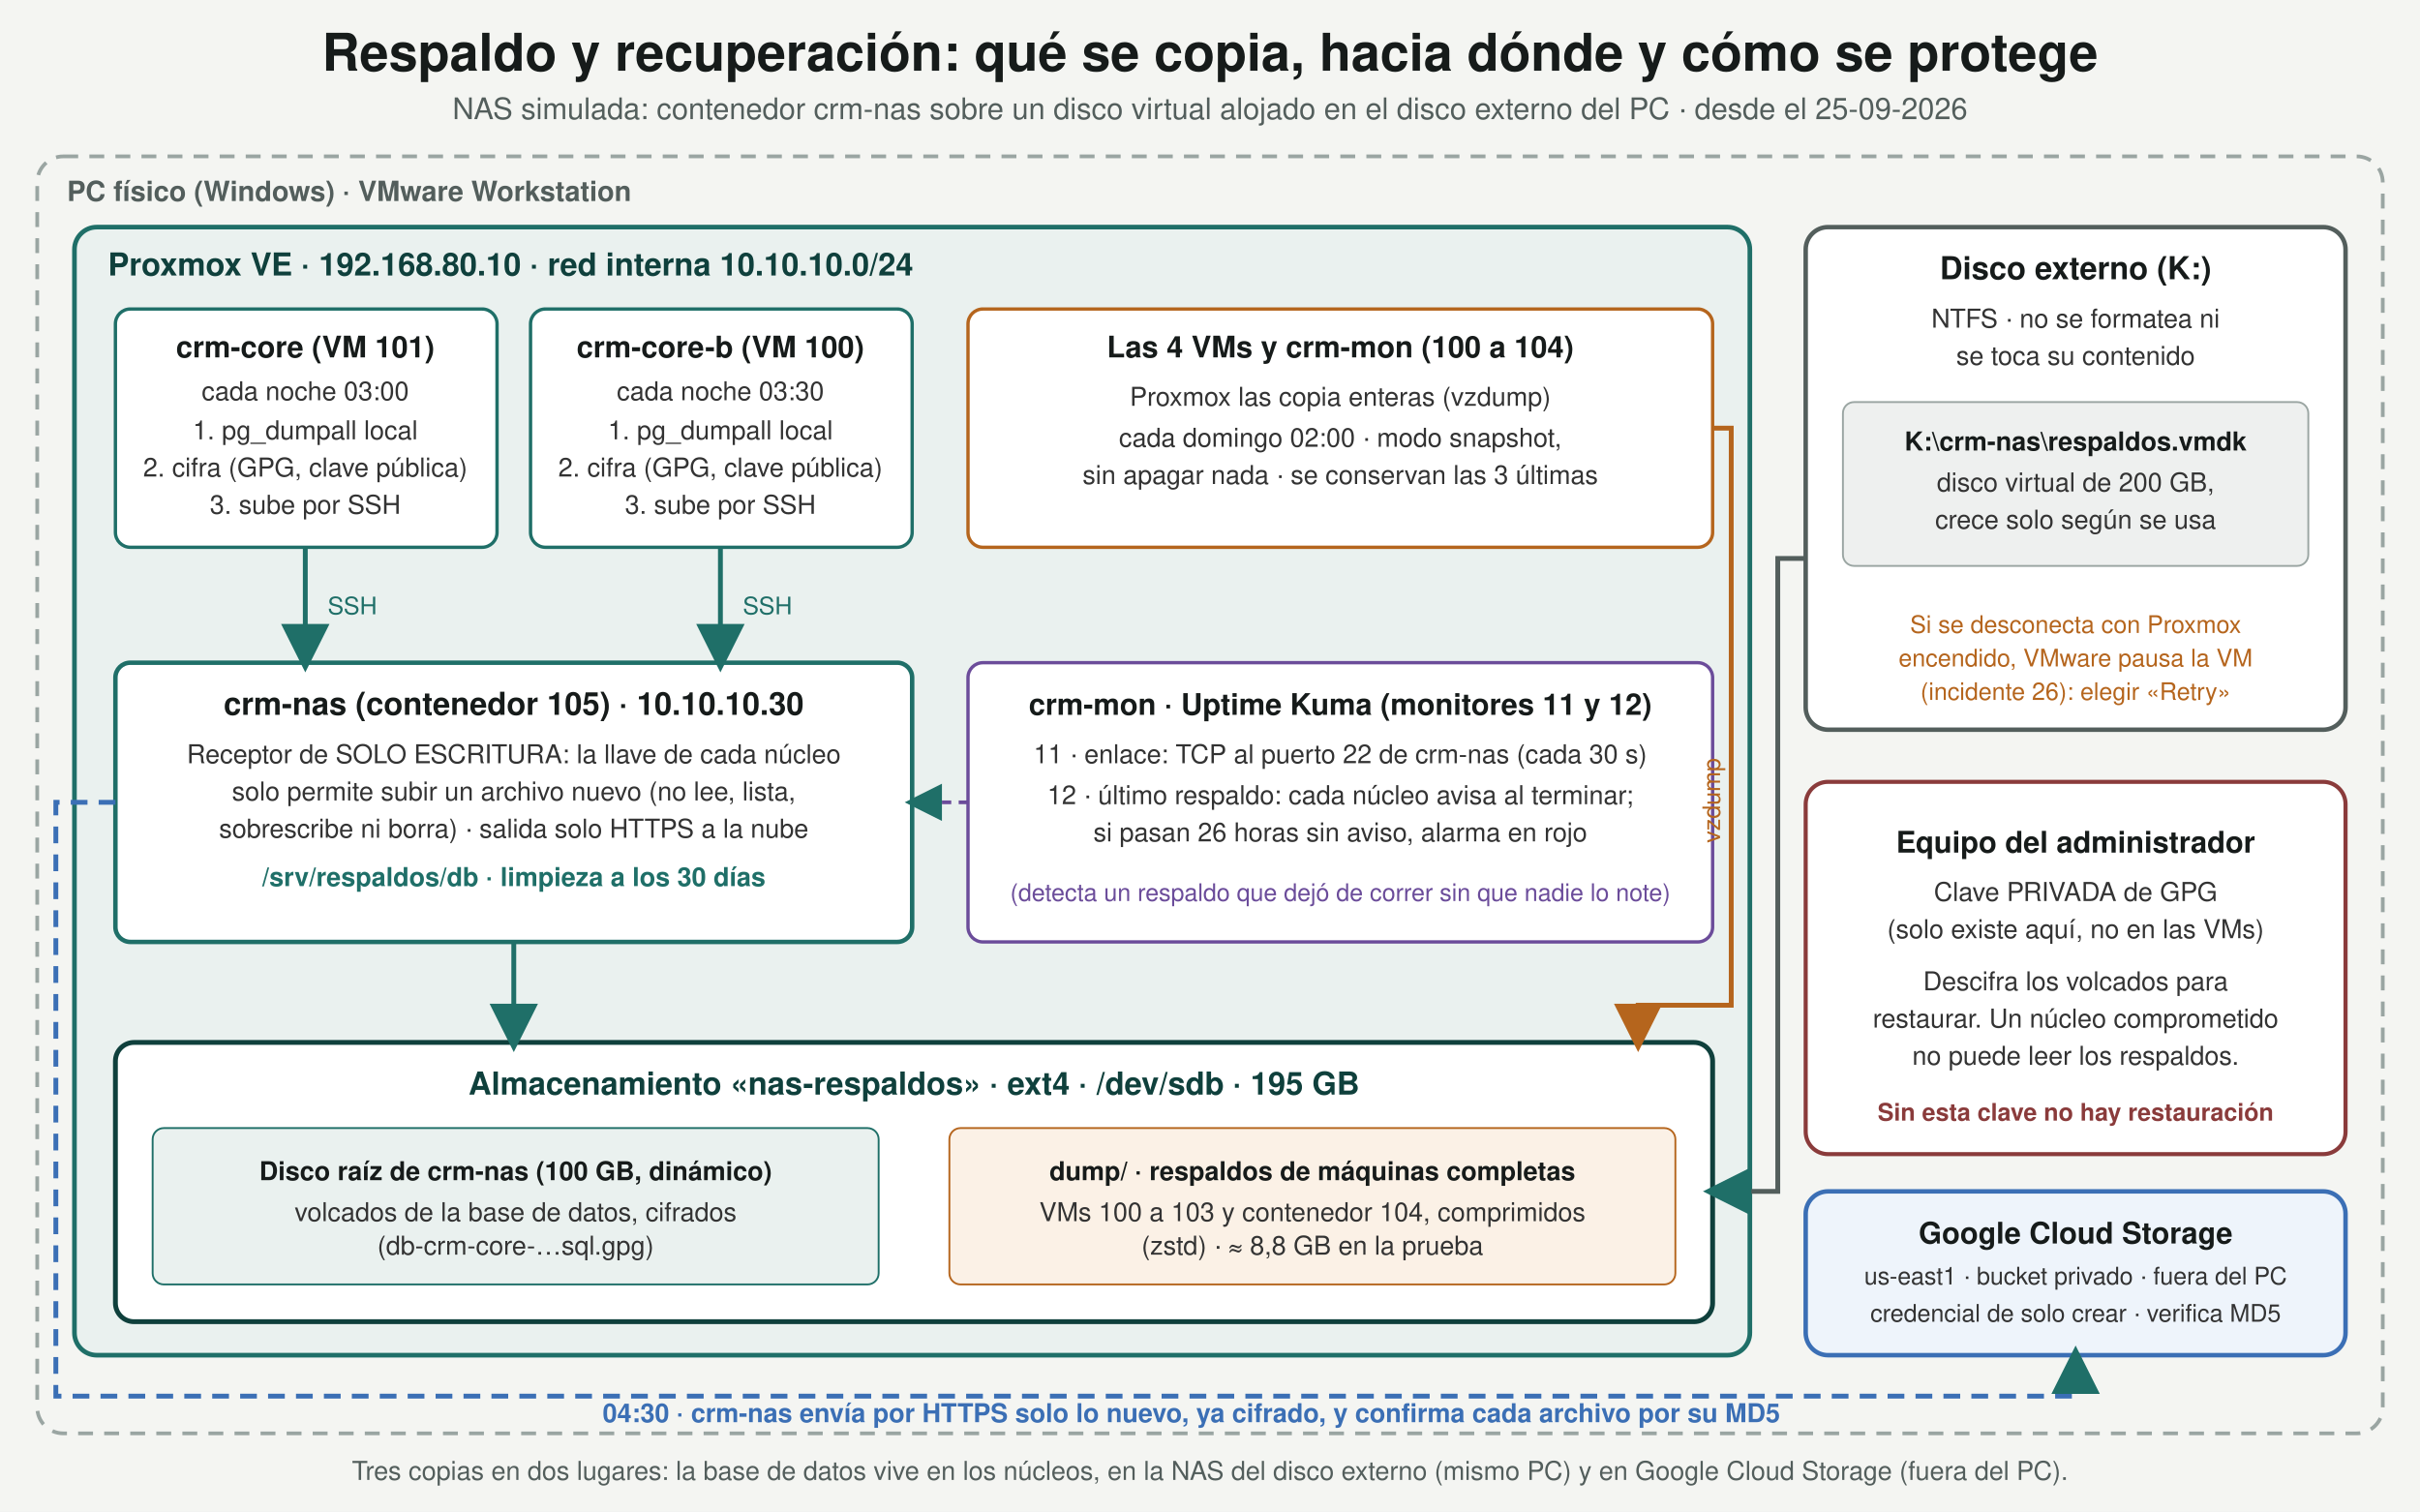
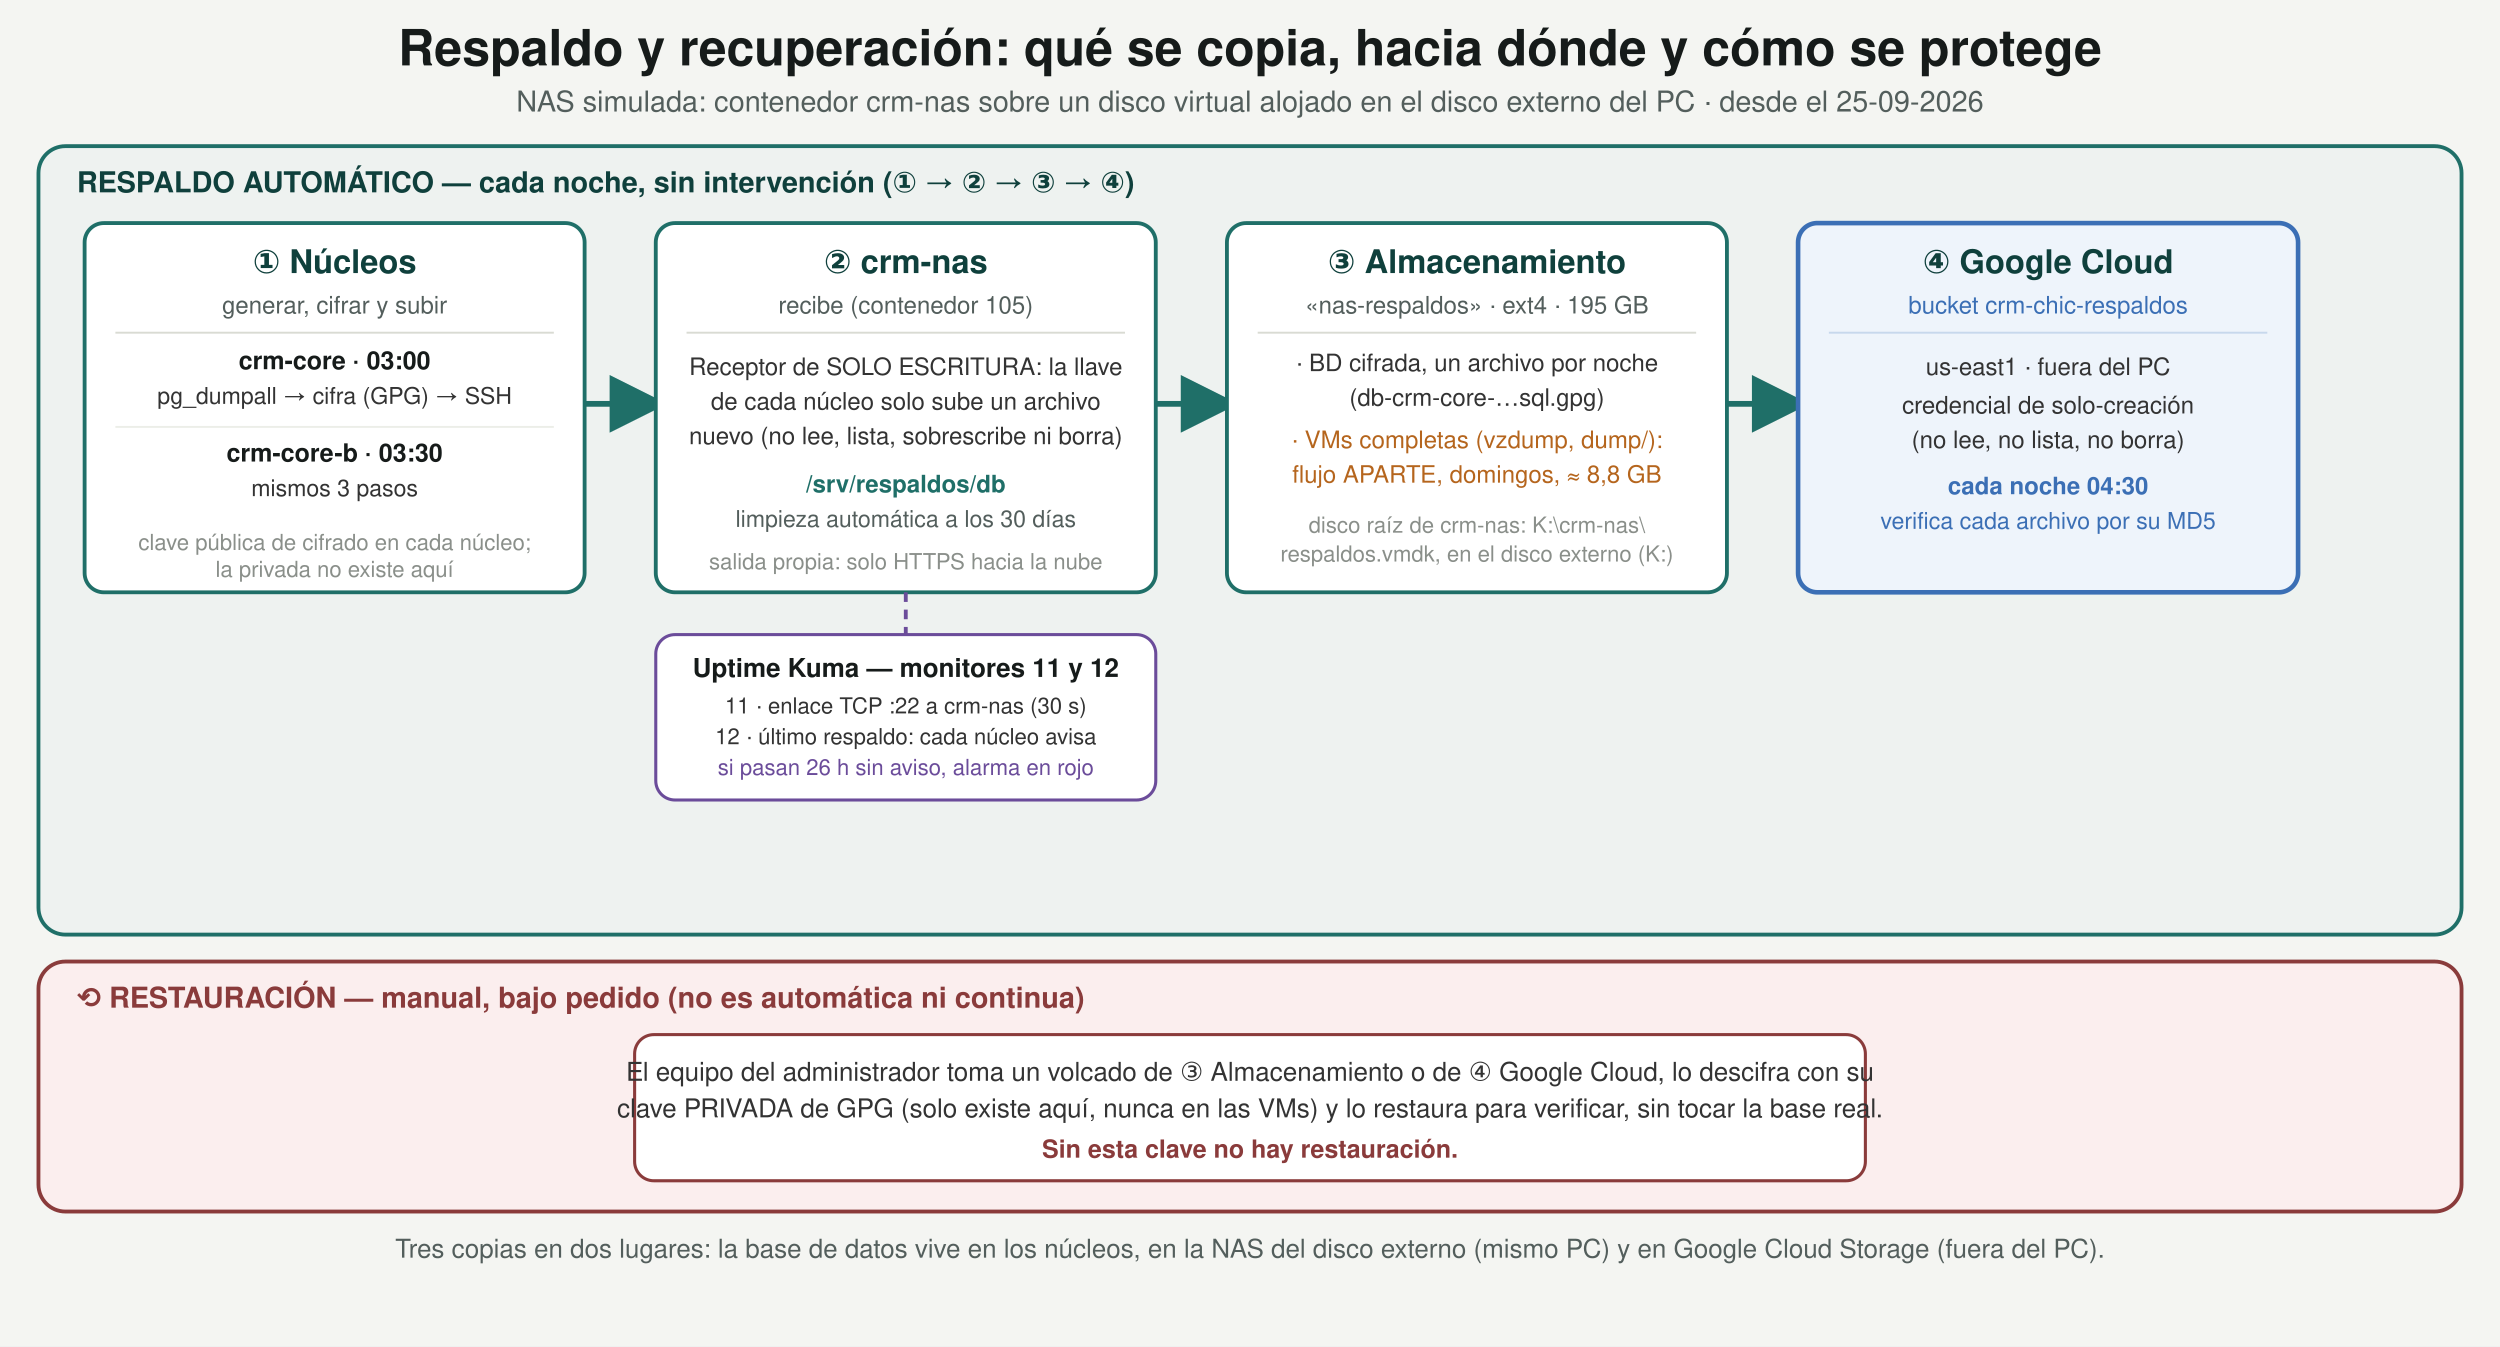
- <svg xmlns="http://www.w3.org/2000/svg" viewBox="0 0 1300 812" font-family="Segoe UI, Helvetica, Arial, sans-serif">
+ <svg xmlns="http://www.w3.org/2000/svg" viewBox="0 0 1300 700" font-family="Segoe UI, Helvetica, Arial, sans-serif">
+   <rect width="1300" height="700" fill="#f4f5f2" />
  <defs>
    <marker id="a" markerWidth="10" markerHeight="10" refX="8" refY="5" orient="auto">
      <path d="M0,0 L10,5 L0,10 z" fill="#1f6f68" />
    </marker>
-     <marker id="o" markerWidth="10" markerHeight="10" refX="8" refY="5" orient="auto">
-       <path d="M0,0 L10,5 L0,10 z" fill="#b5651d" />
-     </marker>
  </defs>
-   <rect width="1300" height="812" fill="#f4f5f2" />
-   <text x="650" y="38" text-anchor="middle" font-size="28" font-weight="700" fill="#161b1a">Respaldo y recuperación: qué se copia, hacia dónde y cómo se protege</text>
-   <text x="650" y="64" text-anchor="middle" font-size="16" fill="#535e5c">NAS simulada: contenedor crm-nas sobre un disco virtual alojado en el disco externo del PC · desde el 25-09-2026</text>
-   <rect x="20" y="84" width="1260" height="686" rx="14" fill="none" stroke="#9aa5a2" stroke-width="2" stroke-dasharray="8 6" />
-   <text x="36" y="108" font-size="15" font-weight="600" fill="#535e5c">PC físico (Windows) · VMware Workstation</text>
-   <rect x="40" y="122" width="900" height="606" rx="12" fill="#eaf1ef" stroke="#1f6f68" stroke-width="2.5" />
-   <text x="58" y="148" font-size="17" font-weight="700" fill="#0f403c">Proxmox VE · 192.168.80.10 · red interna 10.10.10.0/24</text>
-   <rect x="62" y="166" width="205" height="128" rx="8" fill="#ffffff" stroke="#1f6f68" stroke-width="1.8" />
-   <text x="164" y="192" text-anchor="middle" font-size="16" font-weight="700" fill="#161b1a">crm-core (VM 101)</text>
-   <text x="164" y="215" text-anchor="middle" font-size="14" fill="#333">cada noche 03:00</text>
-   <text x="164" y="236" text-anchor="middle" font-size="14" fill="#333">1. pg_dumpall local</text>
-   <text x="164" y="256" text-anchor="middle" font-size="14" fill="#333">2. cifra (GPG, clave pública)</text>
-   <text x="164" y="276" text-anchor="middle" font-size="14" fill="#333">3. sube por SSH</text>
-   <rect x="285" y="166" width="205" height="128" rx="8" fill="#ffffff" stroke="#1f6f68" stroke-width="1.8" />
-   <text x="387" y="192" text-anchor="middle" font-size="16" font-weight="700" fill="#161b1a">crm-core-b (VM 100)</text>
-   <text x="387" y="215" text-anchor="middle" font-size="14" fill="#333">cada noche 03:30</text>
-   <text x="387" y="236" text-anchor="middle" font-size="14" fill="#333">1. pg_dumpall local</text>
-   <text x="387" y="256" text-anchor="middle" font-size="14" fill="#333">2. cifra (GPG, clave pública)</text>
-   <text x="387" y="276" text-anchor="middle" font-size="14" fill="#333">3. sube por SSH</text>
-   <rect x="520" y="166" width="400" height="128" rx="8" fill="#ffffff" stroke="#b5651d" stroke-width="1.8" />
-   <text x="720" y="192" text-anchor="middle" font-size="16" font-weight="700" fill="#161b1a">Las 4 VMs y crm-mon (100 a 104)</text>
-   <text x="720" y="218" text-anchor="middle" font-size="14" fill="#333">Proxmox las copia enteras (vzdump)</text>
-   <text x="720" y="240" text-anchor="middle" font-size="14" fill="#333">cada domingo 02:00 · modo snapshot,</text>
-   <text x="720" y="260" text-anchor="middle" font-size="14" fill="#333">sin apagar nada · se conservan las 3 últimas</text>
-   <rect x="62" y="356" width="428" height="150" rx="8" fill="#ffffff" stroke="#1f6f68" stroke-width="2.4" />
-   <text x="276" y="384" text-anchor="middle" font-size="17" font-weight="700" fill="#161b1a">crm-nas (contenedor 105) · 10.10.10.30</text>
-   <text x="276" y="410" text-anchor="middle" font-size="14" fill="#333">Receptor de SOLO ESCRITURA: la llave de cada núcleo</text>
-   <text x="276" y="430" text-anchor="middle" font-size="14" fill="#333">solo permite subir un archivo nuevo (no lee, lista,</text>
-   <text x="276" y="450" text-anchor="middle" font-size="14" fill="#333">sobrescribe ni borra) · salida solo HTTPS a la nube</text>
-   <text x="276" y="476" text-anchor="middle" font-size="14" font-weight="600" fill="#1f6f68">/srv/respaldos/db · limpieza a los 30 días</text>
-   <rect x="520" y="356" width="400" height="150" rx="8" fill="#ffffff" stroke="#6b4c9a" stroke-width="1.8" />
-   <text x="720" y="384" text-anchor="middle" font-size="16" font-weight="700" fill="#161b1a">crm-mon · Uptime Kuma (monitores 11 y 12)</text>
-   <text x="720" y="410" text-anchor="middle" font-size="14" fill="#333">11 · enlace: TCP al puerto 22 de crm-nas (cada 30 s)</text>
-   <text x="720" y="432" text-anchor="middle" font-size="14" fill="#333">12 · último respaldo: cada núcleo avisa al terminar;</text>
-   <text x="720" y="452" text-anchor="middle" font-size="14" fill="#333">si pasan 26 horas sin aviso, alarma en rojo</text>
-   <text x="720" y="484" text-anchor="middle" font-size="13" fill="#6b4c9a">(detecta un respaldo que dejó de correr sin que nadie lo note)</text>
-   <rect x="62" y="560" width="858" height="150" rx="10" fill="#ffffff" stroke="#0f403c" stroke-width="2.6" />
-   <text x="491" y="588" text-anchor="middle" font-size="17" font-weight="700" fill="#0f403c">Almacenamiento «nas-respaldos» · ext4 · /dev/sdb · 195 GB</text>
-   <rect x="82" y="606" width="390" height="84" rx="6" fill="#eaf1ef" stroke="#1f6f68" />
-   <text x="277" y="634" text-anchor="middle" font-size="14" font-weight="600" fill="#161b1a">Disco raíz de crm-nas (100 GB, dinámico)</text>
-   <text x="277" y="656" text-anchor="middle" font-size="14" fill="#333">volcados de la base de datos, cifrados</text>
-   <text x="277" y="674" text-anchor="middle" font-size="14" fill="#333">(db-crm-core-…sql.gpg)</text>
-   <rect x="510" y="606" width="390" height="84" rx="6" fill="#fbf1e6" stroke="#b5651d" />
-   <text x="705" y="634" text-anchor="middle" font-size="14" font-weight="600" fill="#161b1a">dump/ · respaldos de máquinas completas</text>
-   <text x="705" y="656" text-anchor="middle" font-size="14" fill="#333">VMs 100 a 103 y contenedor 104, comprimidos</text>
-   <text x="705" y="674" text-anchor="middle" font-size="14" fill="#333">(zstd) · ≈ 8,8 GB en la prueba</text>
-   <path d="M164,294 L164,356" stroke="#1f6f68" stroke-width="2.6" fill="none" marker-end="url(#a)" />
-   <path d="M387,294 L387,356" stroke="#1f6f68" stroke-width="2.6" fill="none" marker-end="url(#a)" />
-   <text x="176" y="330" font-size="13" fill="#1f6f68">SSH</text>
-   <text x="399" y="330" font-size="13" fill="#1f6f68">SSH</text>
-   <path d="M276,506 L276,560" stroke="#1f6f68" stroke-width="2.6" fill="none" marker-end="url(#a)" />
-   <path d="M920,230 L930,230 L930,540 L880,540 L880,560" stroke="#b5651d" stroke-width="2.6" fill="none" marker-end="url(#o)" />
-   <text transform="translate(924,430) rotate(-90)" text-anchor="middle" font-size="13" fill="#b5651d">vzdump</text>
-   <path d="M520,431 L490,431" stroke="#6b4c9a" stroke-width="2" fill="none" stroke-dasharray="5 4" marker-end="url(#a)" />
-   <rect x="970" y="122" width="290" height="270" rx="12" fill="#ffffff" stroke="#535e5c" stroke-width="2.4" />
-   <text x="1115" y="150" text-anchor="middle" font-size="17" font-weight="700" fill="#161b1a">Disco externo (K:)</text>
-   <text x="1115" y="176" text-anchor="middle" font-size="14" fill="#333">NTFS · no se formatea ni</text>
-   <text x="1115" y="196" text-anchor="middle" font-size="14" fill="#333">se toca su contenido</text>
-   <rect x="990" y="216" width="250" height="88" rx="6" fill="#eef0ef" stroke="#9aa5a2" />
-   <text x="1115" y="242" text-anchor="middle" font-size="14" font-weight="600" fill="#161b1a">K:\crm-nas\respaldos.vmdk</text>
-   <text x="1115" y="264" text-anchor="middle" font-size="14" fill="#333">disco virtual de 200 GB,</text>
-   <text x="1115" y="284" text-anchor="middle" font-size="14" fill="#333">crece solo según se usa</text>
-   <text x="1115" y="340" text-anchor="middle" font-size="13" fill="#b5651d">Si se desconecta con Proxmox</text>
-   <text x="1115" y="358" text-anchor="middle" font-size="13" fill="#b5651d">encendido, VMware pausa la VM</text>
-   <text x="1115" y="376" text-anchor="middle" font-size="13" fill="#b5651d">(incidente 26): elegir «Retry»</text>
-   <path d="M970,300 L955,300 L955,640 L920,640" stroke="#535e5c" stroke-width="2.6" fill="none" marker-end="url(#a)" />
-   <rect x="970" y="420" width="290" height="200" rx="12" fill="#ffffff" stroke="#8a3b3b" stroke-width="2.2" />
-   <text x="1115" y="458" text-anchor="middle" font-size="16" font-weight="700" fill="#161b1a">Equipo del administrador</text>
-   <text x="1115" y="484" text-anchor="middle" font-size="14" fill="#333">Clave PRIVADA de GPG</text>
-   <text x="1115" y="504" text-anchor="middle" font-size="14" fill="#333">(solo existe aquí, no en las VMs)</text>
-   <text x="1115" y="532" text-anchor="middle" font-size="14" fill="#333">Descifra los volcados para</text>
-   <text x="1115" y="552" text-anchor="middle" font-size="14" fill="#333">restaurar. Un núcleo comprometido</text>
-   <text x="1115" y="572" text-anchor="middle" font-size="14" fill="#333">no puede leer los respaldos.</text>
-   <text x="1115" y="602" text-anchor="middle" font-size="13" font-weight="600" fill="#8a3b3b">Sin esta clave no hay restauración</text>
-   <rect x="970" y="640" width="290" height="88" rx="12" fill="#eef4fb" stroke="#3b6fb5" stroke-width="2.4" />
-   <text x="1115" y="668" text-anchor="middle" font-size="16" font-weight="700" fill="#161b1a">Google Cloud Storage</text>
-   <text x="1115" y="690" text-anchor="middle" font-size="13" fill="#333">us-east1 · bucket privado · fuera del PC</text>
-   <text x="1115" y="710" text-anchor="middle" font-size="13" fill="#333">credencial de solo crear · verifica MD5</text>
-   <path d="M62,431 L30,431 L30,750 L1115,750 L1115,728" stroke="#3b6fb5" stroke-width="2.6" fill="none" stroke-dasharray="9 6" marker-end="url(#a)" />
-   <text x="640" y="764" text-anchor="middle" font-size="14" font-weight="600" fill="#3b6fb5">04:30 · crm-nas envía por HTTPS solo lo nuevo, ya cifrado, y confirma cada archivo por su MD5</text>
-   <text x="650" y="795" text-anchor="middle" font-size="14" fill="#535e5c">Tres copias en dos lugares: la base de datos vive en los núcleos, en la NAS del disco externo (mismo PC) y en Google Cloud Storage (fuera del PC).</text>
+   <text x="650" y="34" text-anchor="middle" font-size="26" font-weight="700" fill="#161b1a">Respaldo y recuperación: qué se copia, hacia dónde y cómo se protege</text>
+   <text x="650" y="58" text-anchor="middle" font-size="15" fill="#535e5c">NAS simulada: contenedor crm-nas sobre un disco virtual alojado en el disco externo del PC · desde el 25-09-2026</text>
+   <rect x="20" y="76" width="1260" height="410" rx="14" fill="#eef2f0" stroke="#1f6f68" stroke-width="2" />
+   <text x="40" y="100" font-size="15" font-weight="700" fill="#0f403c">RESPALDO AUTOMÁTICO — cada noche, sin intervención (① → ② → ③ → ④)</text>
+   <path d="M 304 210 L 341 210" stroke="#1f6f68" stroke-width="3" fill="none" marker-end="url(#a)" />
+   <path d="M 601 210 L 638 210" stroke="#1f6f68" stroke-width="3" fill="none" marker-end="url(#a)" />
+   <path d="M 898 210 L 935 210" stroke="#1f6f68" stroke-width="3" fill="none" marker-end="url(#a)" />
+   <rect x="44" y="116" width="260" height="192" rx="10" fill="#ffffff" stroke="#1f6f68" stroke-width="2" />
+   <text x="174" y="142" text-anchor="middle" font-size="17" font-weight="700" fill="#0f403c">① Núcleos</text>
+   <text x="174" y="163" text-anchor="middle" font-size="12.5" fill="#535e5c">generar, cifrar y subir</text>
+   <line x1="60" y1="173" x2="288" y2="173" stroke="#d9dbd3" />
+   <text x="174" y="192" text-anchor="middle" font-size="13" font-weight="600" fill="#161b1a">crm-core · 03:00</text>
+   <text x="174" y="210" text-anchor="middle" font-size="12" fill="#333">pg_dumpall → cifra (GPG) → SSH</text>
+   <line x1="60" y1="222" x2="288" y2="222" stroke="#eceee8" />
+   <text x="174" y="240" text-anchor="middle" font-size="13" font-weight="600" fill="#161b1a">crm-core-b · 03:30</text>
+   <text x="174" y="258" text-anchor="middle" font-size="12" fill="#333">mismos 3 pasos</text>
+   <text x="174" y="286" text-anchor="middle" font-size="11.5" fill="#8a8f8a">clave pública de cifrado en cada núcleo;</text>
+   <text x="174" y="300" text-anchor="middle" font-size="11.5" fill="#8a8f8a">la privada no existe aquí</text>
+   <rect x="341" y="116" width="260" height="192" rx="10" fill="#ffffff" stroke="#1f6f68" stroke-width="2" />
+   <text x="471" y="142" text-anchor="middle" font-size="17" font-weight="700" fill="#0f403c">② crm-nas</text>
+   <text x="471" y="163" text-anchor="middle" font-size="12.5" fill="#535e5c">recibe (contenedor 105)</text>
+   <line x1="357" y1="173" x2="585" y2="173" stroke="#d9dbd3" />
+   <text x="471" y="195" text-anchor="middle" font-size="12.5" fill="#333">Receptor de SOLO ESCRITURA: la llave</text>
+   <text x="471" y="213" text-anchor="middle" font-size="12.5" fill="#333">de cada núcleo solo sube un archivo</text>
+   <text x="471" y="231" text-anchor="middle" font-size="12.5" fill="#333">nuevo (no lee, lista, sobrescribe ni borra)</text>
+   <text x="471" y="256" text-anchor="middle" font-size="12.5" font-weight="600" fill="#1f6f68">/srv/respaldos/db</text>
+   <text x="471" y="274" text-anchor="middle" font-size="12" fill="#535e5c">limpieza automática a los 30 días</text>
+   <text x="471" y="296" text-anchor="middle" font-size="11.5" fill="#8a8f8a">salida propia: solo HTTPS hacia la nube</text>
+   <rect x="638" y="116" width="260" height="192" rx="10" fill="#ffffff" stroke="#1f6f68" stroke-width="2" />
+   <text x="768" y="142" text-anchor="middle" font-size="17" font-weight="700" fill="#0f403c">③ Almacenamiento</text>
+   <text x="768" y="163" text-anchor="middle" font-size="12.5" fill="#535e5c">«nas-respaldos» · ext4 · 195 GB</text>
+   <line x1="654" y1="173" x2="882" y2="173" stroke="#d9dbd3" />
+   <text x="768" y="193" text-anchor="middle" font-size="12.5" fill="#333">· BD cifrada, un archivo por noche</text>
+   <text x="768" y="211" text-anchor="middle" font-size="12.5" fill="#333">(db-crm-core-…sql.gpg)</text>
+   <text x="768" y="233" text-anchor="middle" font-size="12.5" fill="#b5651d">· VMs completas (vzdump, dump/):</text>
+   <text x="768" y="251" text-anchor="middle" font-size="12.5" fill="#b5651d">flujo APARTE, domingos, ≈ 8,8 GB</text>
+   <text x="768" y="277" text-anchor="middle" font-size="11.5" fill="#8a8f8a">disco raíz de crm-nas: K:\crm-nas\</text>
+   <text x="768" y="292" text-anchor="middle" font-size="11.5" fill="#8a8f8a">respaldos.vmdk, en el disco externo (K:)</text>
+   <rect x="935" y="116" width="260" height="192" rx="10" fill="#eef4fb" stroke="#3b6fb5" stroke-width="2.4" />
+   <text x="1065" y="142" text-anchor="middle" font-size="17" font-weight="700" fill="#0f403c">④ Google Cloud</text>
+   <text x="1065" y="163" text-anchor="middle" font-size="12.5" fill="#3b6fb5">bucket crm-chic-respaldos</text>
+   <line x1="951" y1="173" x2="1179" y2="173" stroke="#c7d8ec" />
+   <text x="1065" y="195" text-anchor="middle" font-size="12.5" fill="#333">us-east1 · fuera del PC</text>
+   <text x="1065" y="215" text-anchor="middle" font-size="12.5" fill="#333">credencial de solo-creación</text>
+   <text x="1065" y="233" text-anchor="middle" font-size="12.5" fill="#333">(no lee, no lista, no borra)</text>
+   <text x="1065" y="257" text-anchor="middle" font-size="12.5" font-weight="600" fill="#3b6fb5">cada noche 04:30</text>
+   <text x="1065" y="275" text-anchor="middle" font-size="12" fill="#3b6fb5">verifica cada archivo por su MD5</text>
+   <line x1="471" y1="308" x2="471" y2="330" stroke="#6b4c9a" stroke-width="2" stroke-dasharray="5,4" />
+   <rect x="341" y="330" width="260" height="86" rx="10" fill="#ffffff" stroke="#6b4c9a" stroke-width="1.6" />
+   <text x="471" y="352" text-anchor="middle" font-size="13.5" font-weight="700" fill="#161b1a">Uptime Kuma — monitores 11 y 12</text>
+   <text x="471" y="371" text-anchor="middle" font-size="11.5" fill="#333">11 · enlace TCP :22 a crm-nas (30 s)</text>
+   <text x="471" y="387" text-anchor="middle" font-size="11.5" fill="#333">12 · último respaldo: cada núcleo avisa</text>
+   <text x="471" y="403" text-anchor="middle" font-size="11.5" fill="#6b4c9a">si pasan 26 h sin aviso, alarma en rojo</text>
+   <rect x="20" y="500" width="1260" height="130" rx="14" fill="#fbeeee" stroke="#8a3b3b" stroke-width="2" />
+   <text x="40" y="524" font-size="15" font-weight="700" fill="#8a3b3b">⟲ RESTAURACIÓN — manual, bajo pedido (no es automática ni continua)</text>
+   <rect x="330" y="538" width="640" height="76" rx="10" fill="#ffffff" stroke="#8a3b3b" stroke-width="1.6" />
+   <text x="650" y="562" text-anchor="middle" font-size="13.5" fill="#333">El equipo del administrador toma un volcado de ③ Almacenamiento o de ④ Google Cloud, lo descifra con su</text>
+   <text x="650" y="581" text-anchor="middle" font-size="13.5" fill="#333">clave PRIVADA de GPG (solo existe aquí, nunca en las VMs) y lo restaura para verificar, sin tocar la base real.</text>
+   <text x="650" y="602" text-anchor="middle" font-size="13" font-weight="700" fill="#8a3b3b">Sin esta clave no hay restauración.</text>
+   <text x="650" y="654" text-anchor="middle" font-size="13.5" fill="#535e5c">Tres copias en dos lugares: la base de datos vive en los núcleos, en la NAS del disco externo (mismo PC) y en Google Cloud Storage (fuera del PC).</text>
</svg>
